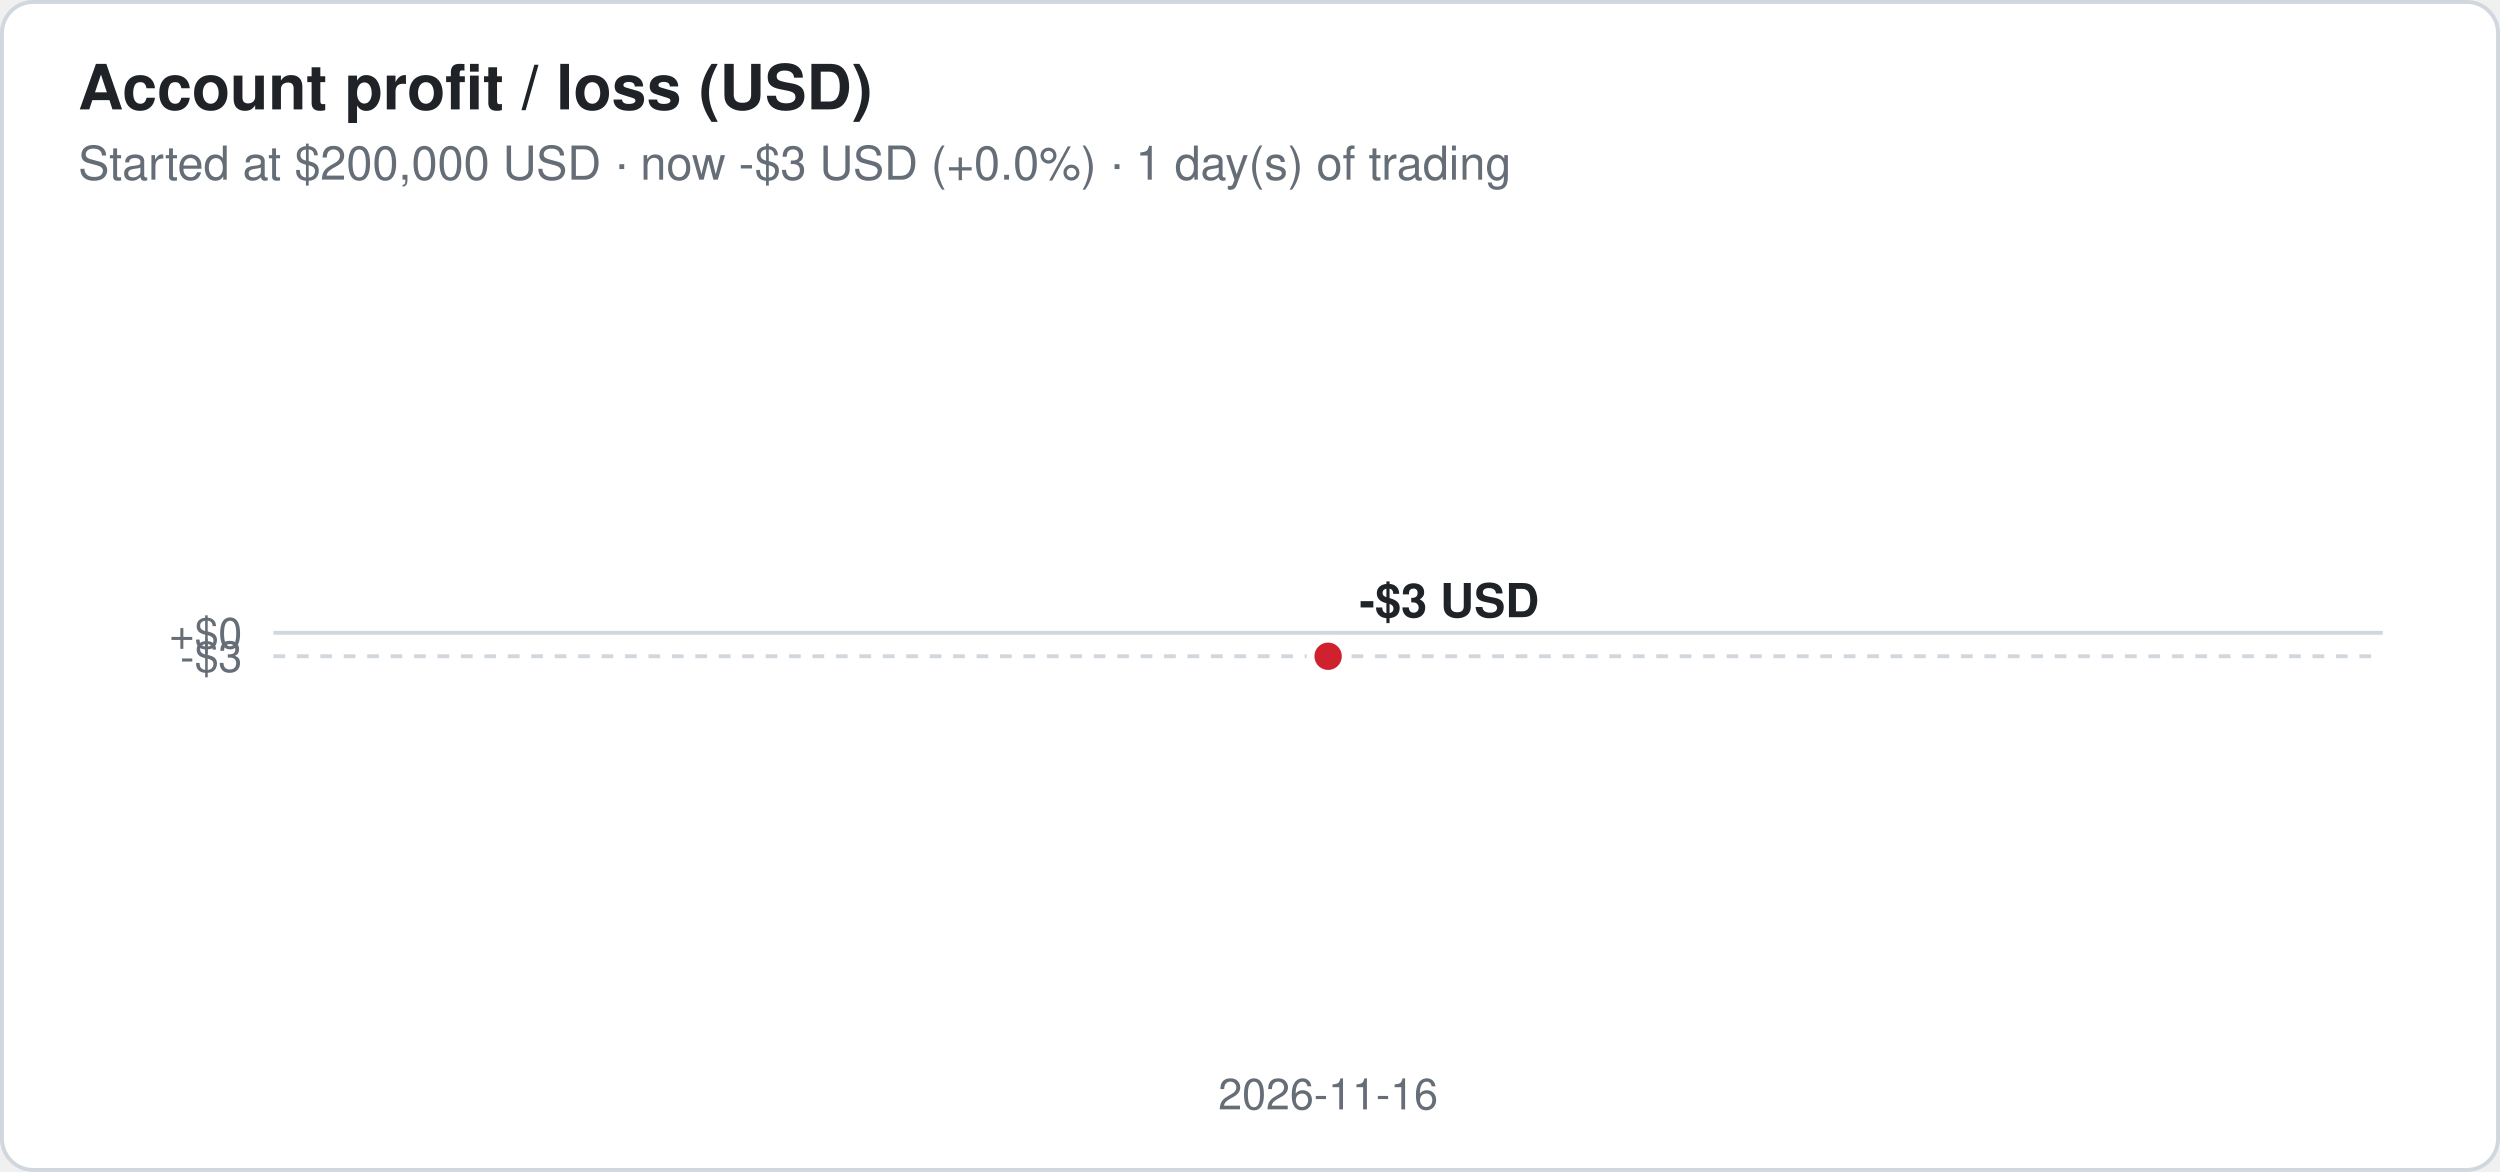
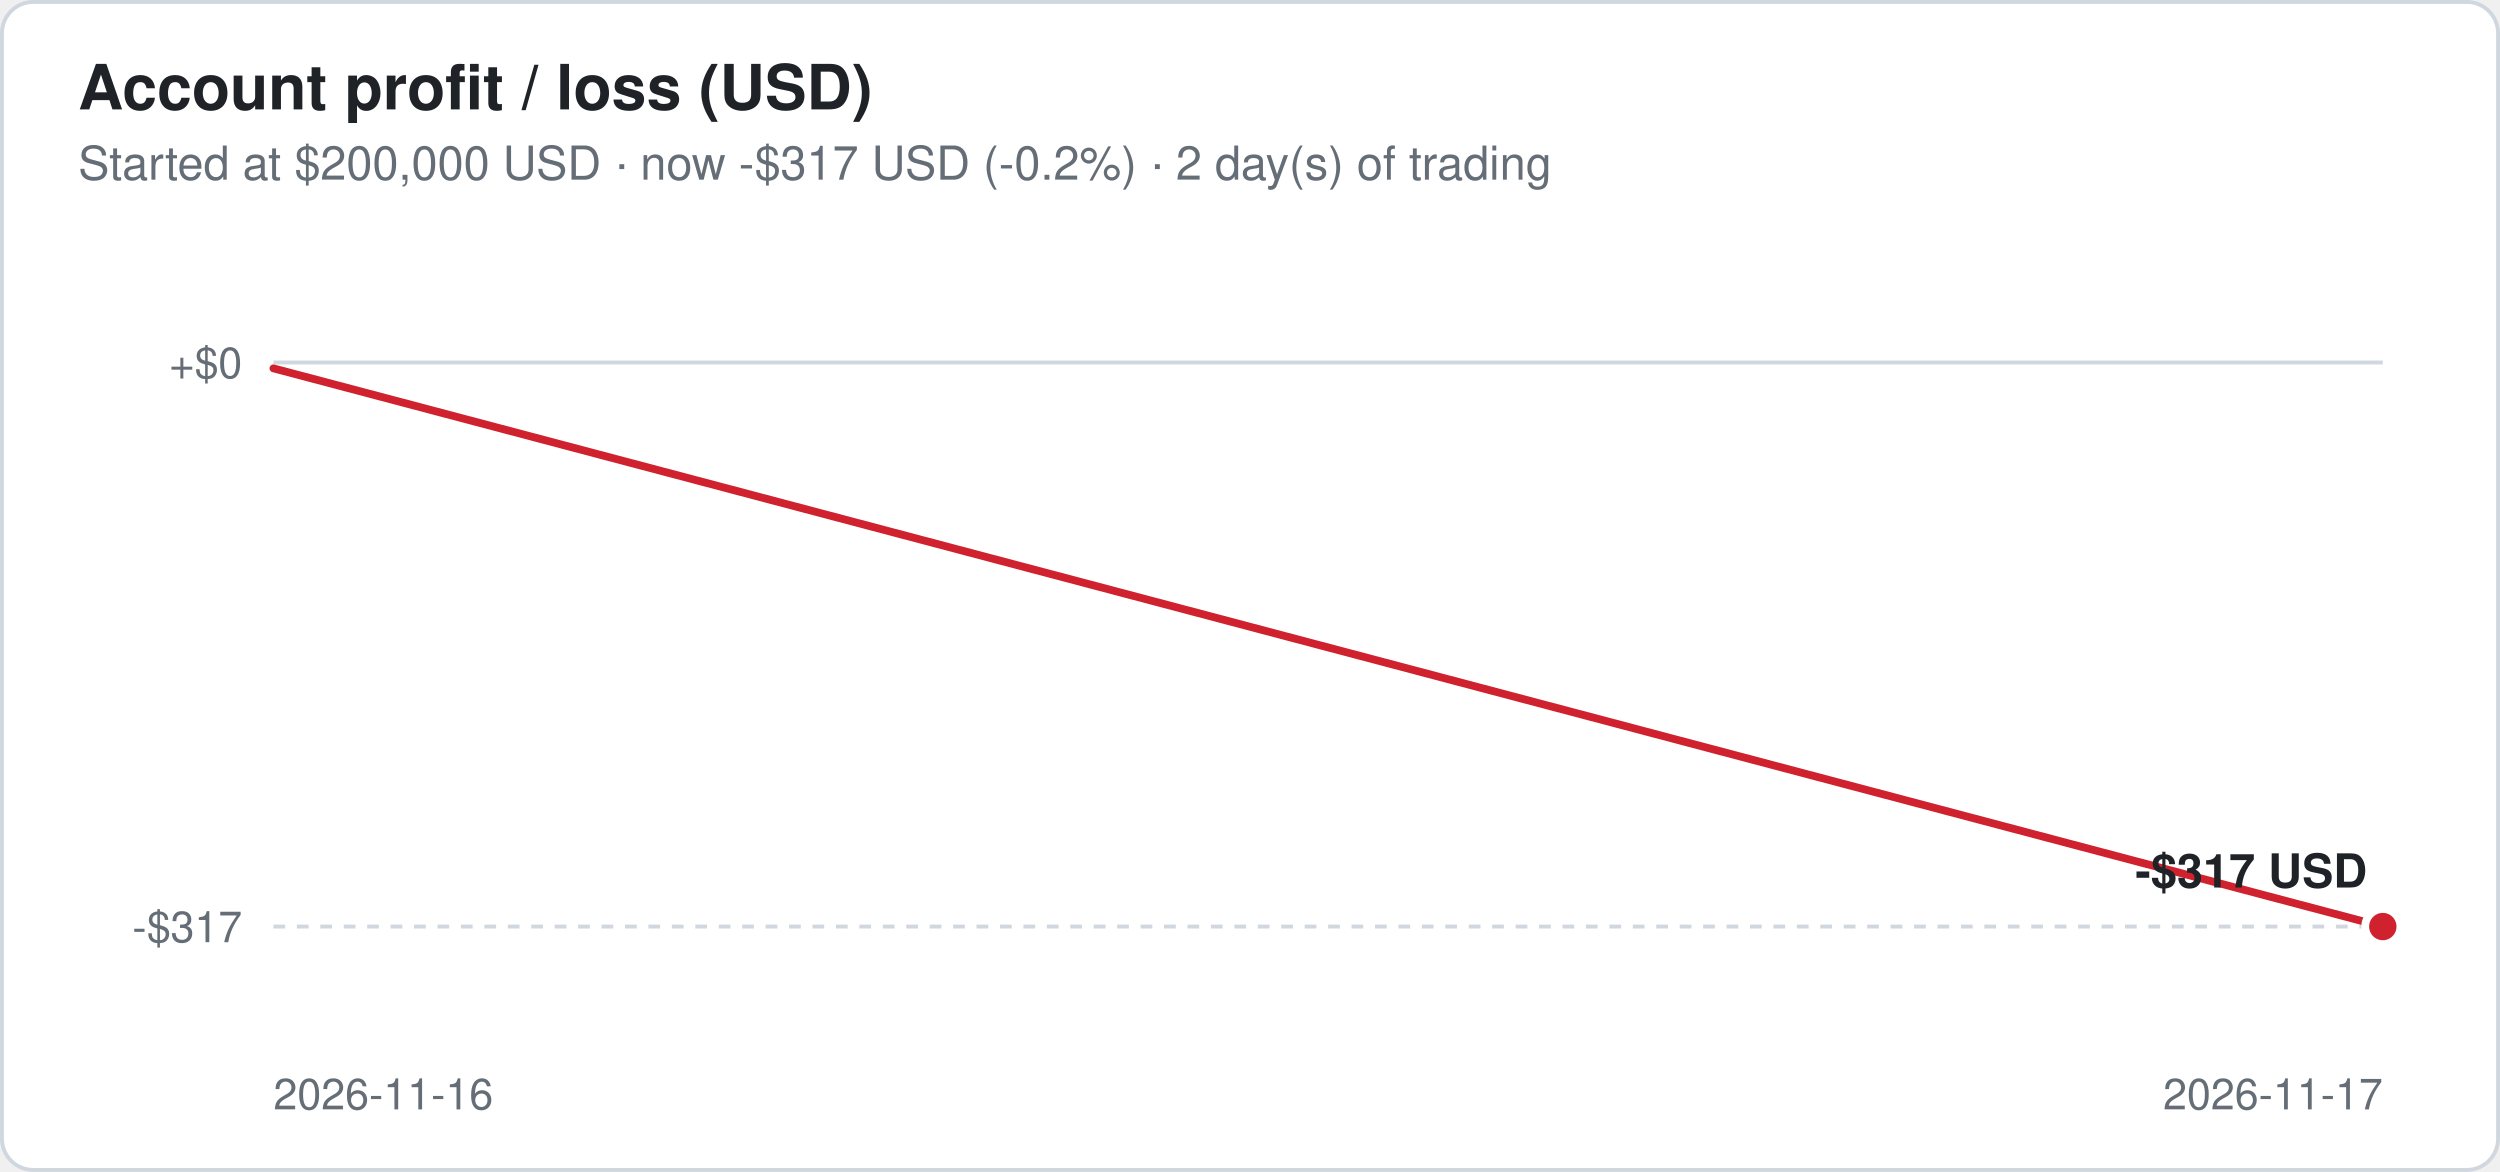
<svg xmlns="http://www.w3.org/2000/svg" width="640" height="300" viewBox="0 0 640 300" font-family="Helvetica, Arial, sans-serif">
  <rect x="0.5" y="0.5" width="639" height="299" rx="8" fill="#ffffff" stroke="#d0d7de" />
  <text x="20" y="28" font-size="16" font-weight="bold" fill="#1f2328">Account profit / loss (USD)</text>
-   <text x="20" y="46" font-size="12" fill="#656d76">Started at $200,000 USD · now -$3 USD (+0.0%) · 1 day(s) of trading</text>
-   <line x1="70" x2="610" y1="168.0" y2="168.0" stroke="#d0d7de" stroke-width="1" stroke-dasharray="3 3" />
-   <text x="62" y="172.0" font-size="11" text-anchor="end" fill="#656d76">-$3</text>
-   <line x1="70" x2="610" y1="162.0" y2="162.0" stroke="#d0d7de" stroke-width="1" />
-   <text x="62" y="166.0" font-size="11" text-anchor="end" fill="#656d76">+$0</text>
-   <circle cx="340.0" cy="168.0" r="4.5" fill="#cf222e" stroke="#ffffff" stroke-width="2" />
-   <text x="348.0" y="158.0" font-size="12" font-weight="bold" text-anchor="start" fill="#1f2328">-$3 USD</text>
-   <text x="340.0" y="284" font-size="11" text-anchor="middle" fill="#656d76">2026-11-16</text>
+   <text x="20" y="46" font-size="12" fill="#656d76">Started at $200,000 USD · now -$317 USD (-0.2%) · 2 day(s) of trading</text>
+   <line x1="70" x2="610" y1="237.2" y2="237.2" stroke="#d0d7de" stroke-width="1" stroke-dasharray="3 3" />
+   <text x="62" y="241.2" font-size="11" text-anchor="end" fill="#656d76">-$317</text>
+   <line x1="70" x2="610" y1="92.8" y2="92.8" stroke="#d0d7de" stroke-width="1" />
+   <text x="62" y="96.8" font-size="11" text-anchor="end" fill="#656d76">+$0</text>
+   <path d="M70.0,94.3 L610.0,237.2" fill="none" stroke="#cf222e" stroke-width="2" stroke-linejoin="round" stroke-linecap="round" />
+   <circle cx="610.0" cy="237.2" r="4.5" fill="#cf222e" stroke="#ffffff" stroke-width="2" />
+   <text x="606.0" y="227.2" font-size="12" font-weight="bold" text-anchor="end" fill="#1f2328">-$317 USD</text>
+   <text x="70" y="284" font-size="11" fill="#656d76">2026-11-16</text>
+   <text x="610" y="284" font-size="11" text-anchor="end" fill="#656d76">2026-11-17</text>
</svg>
